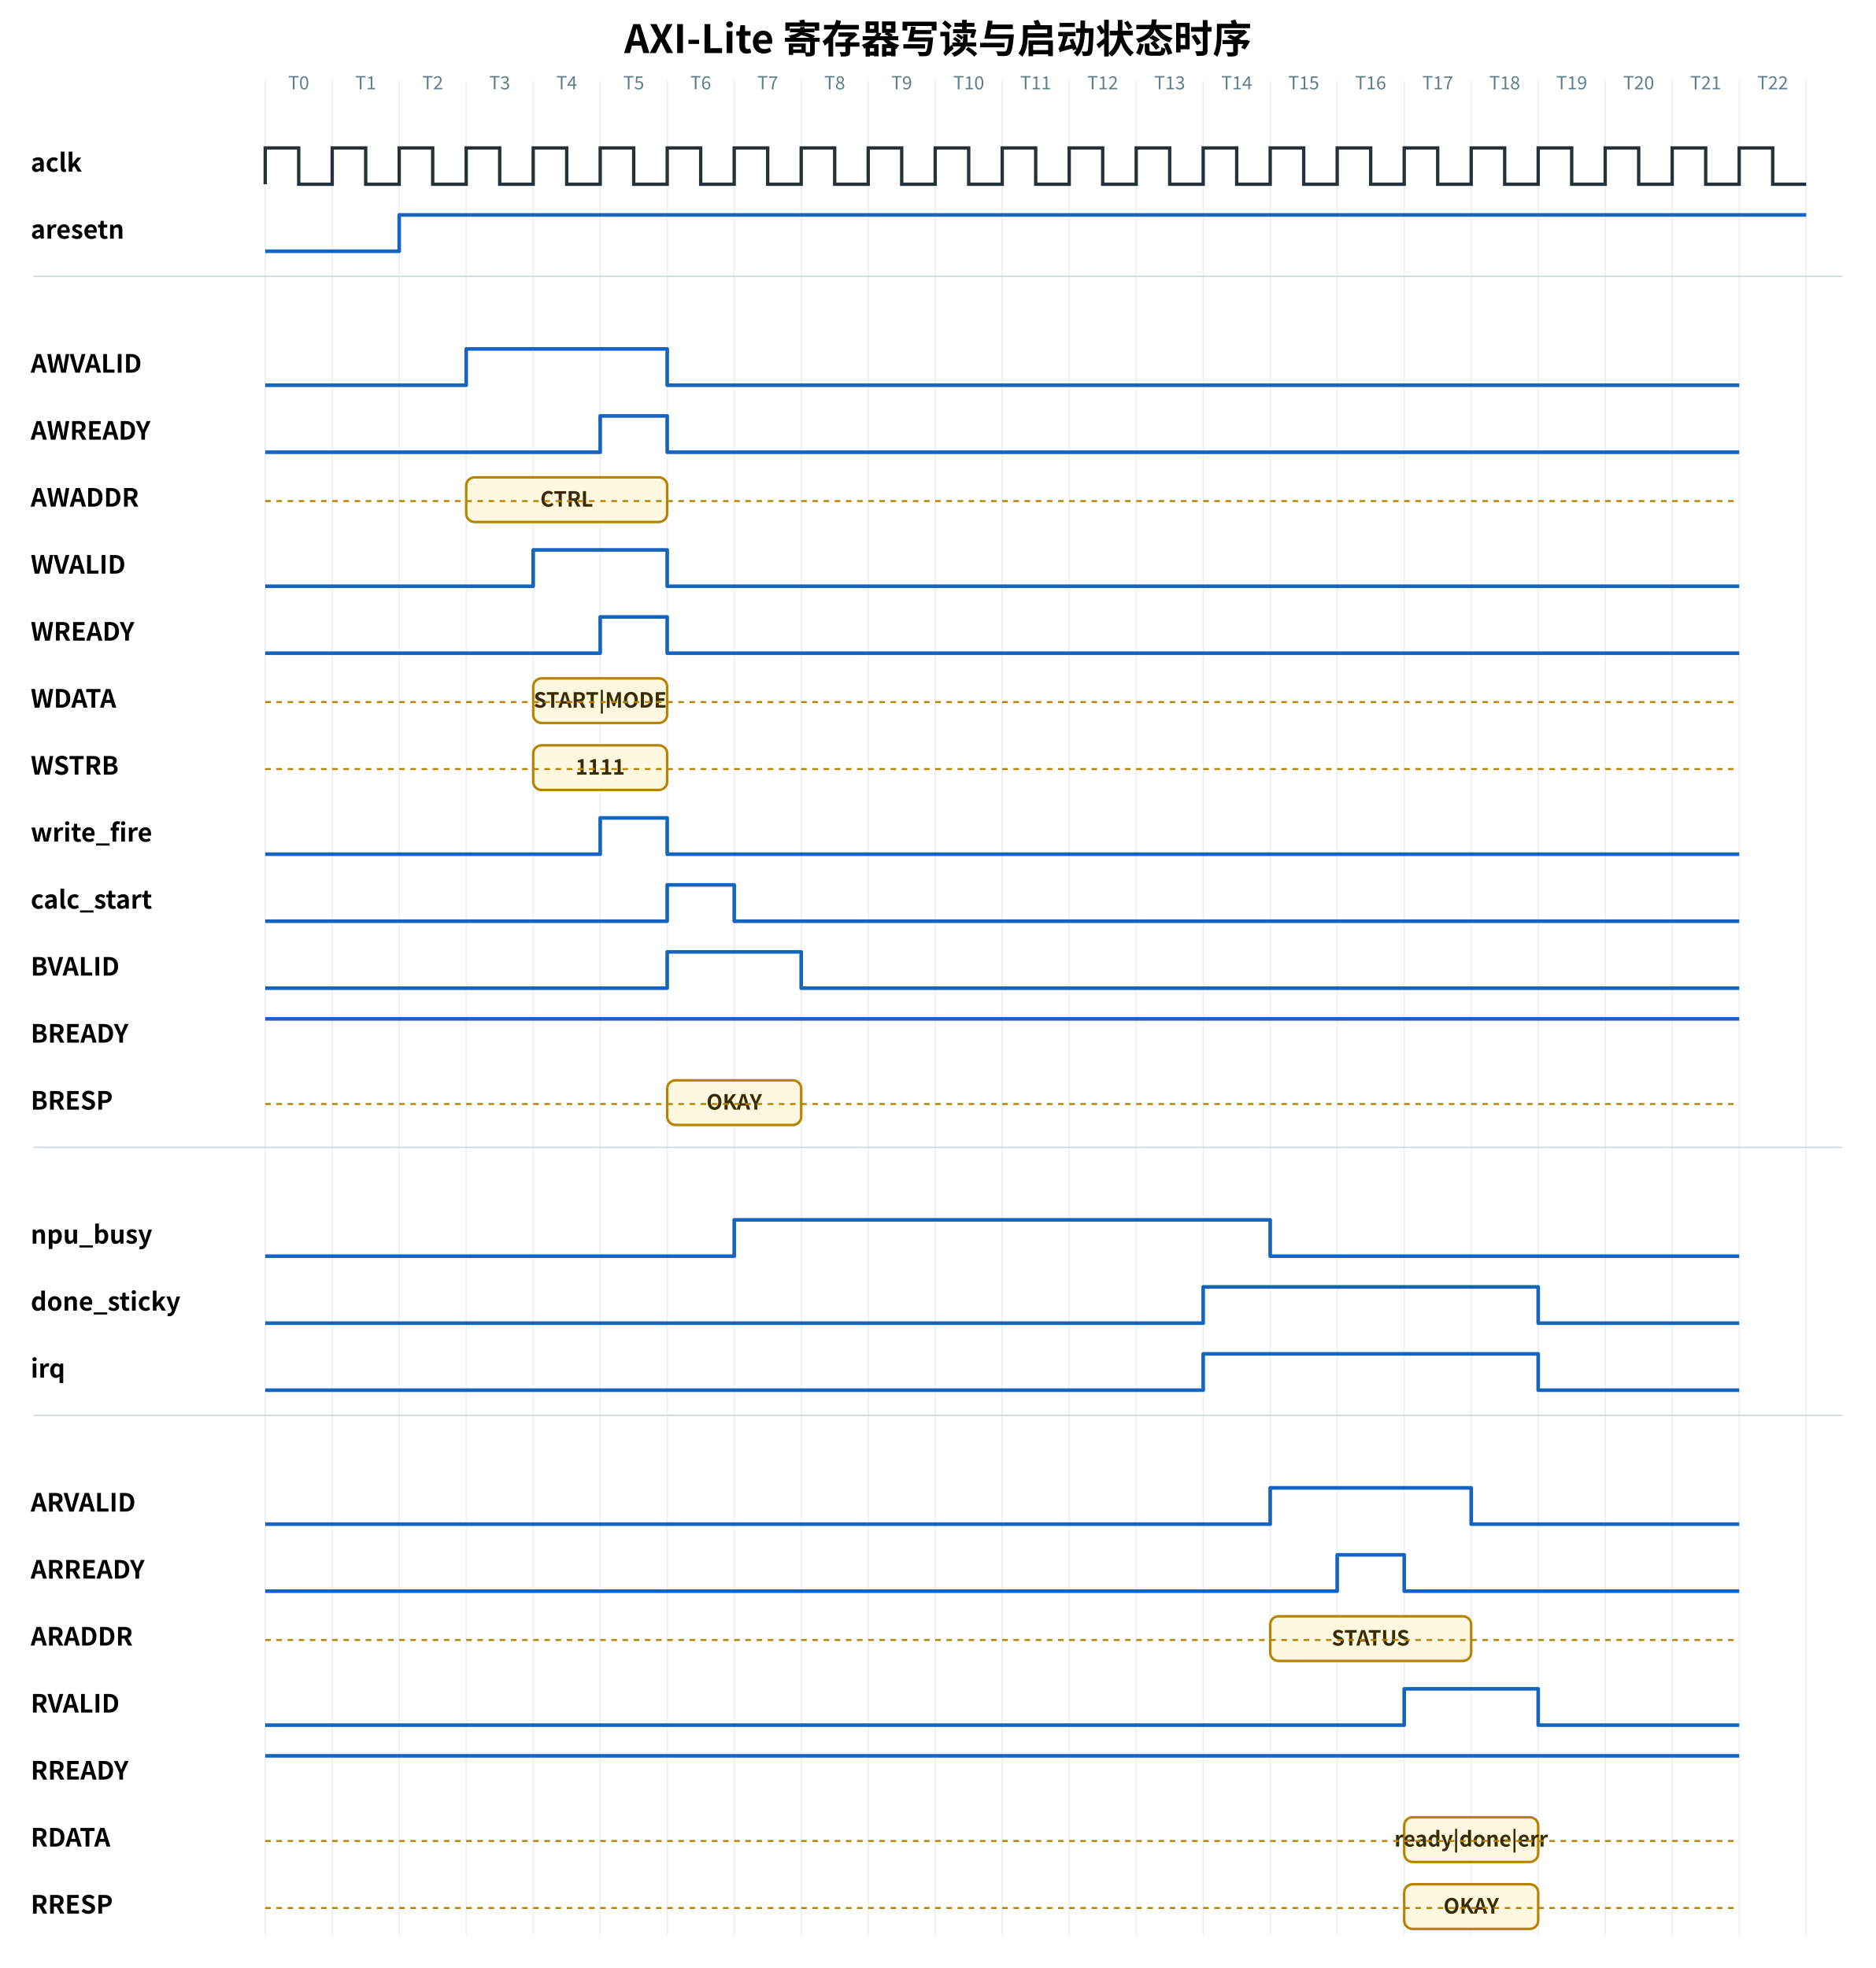
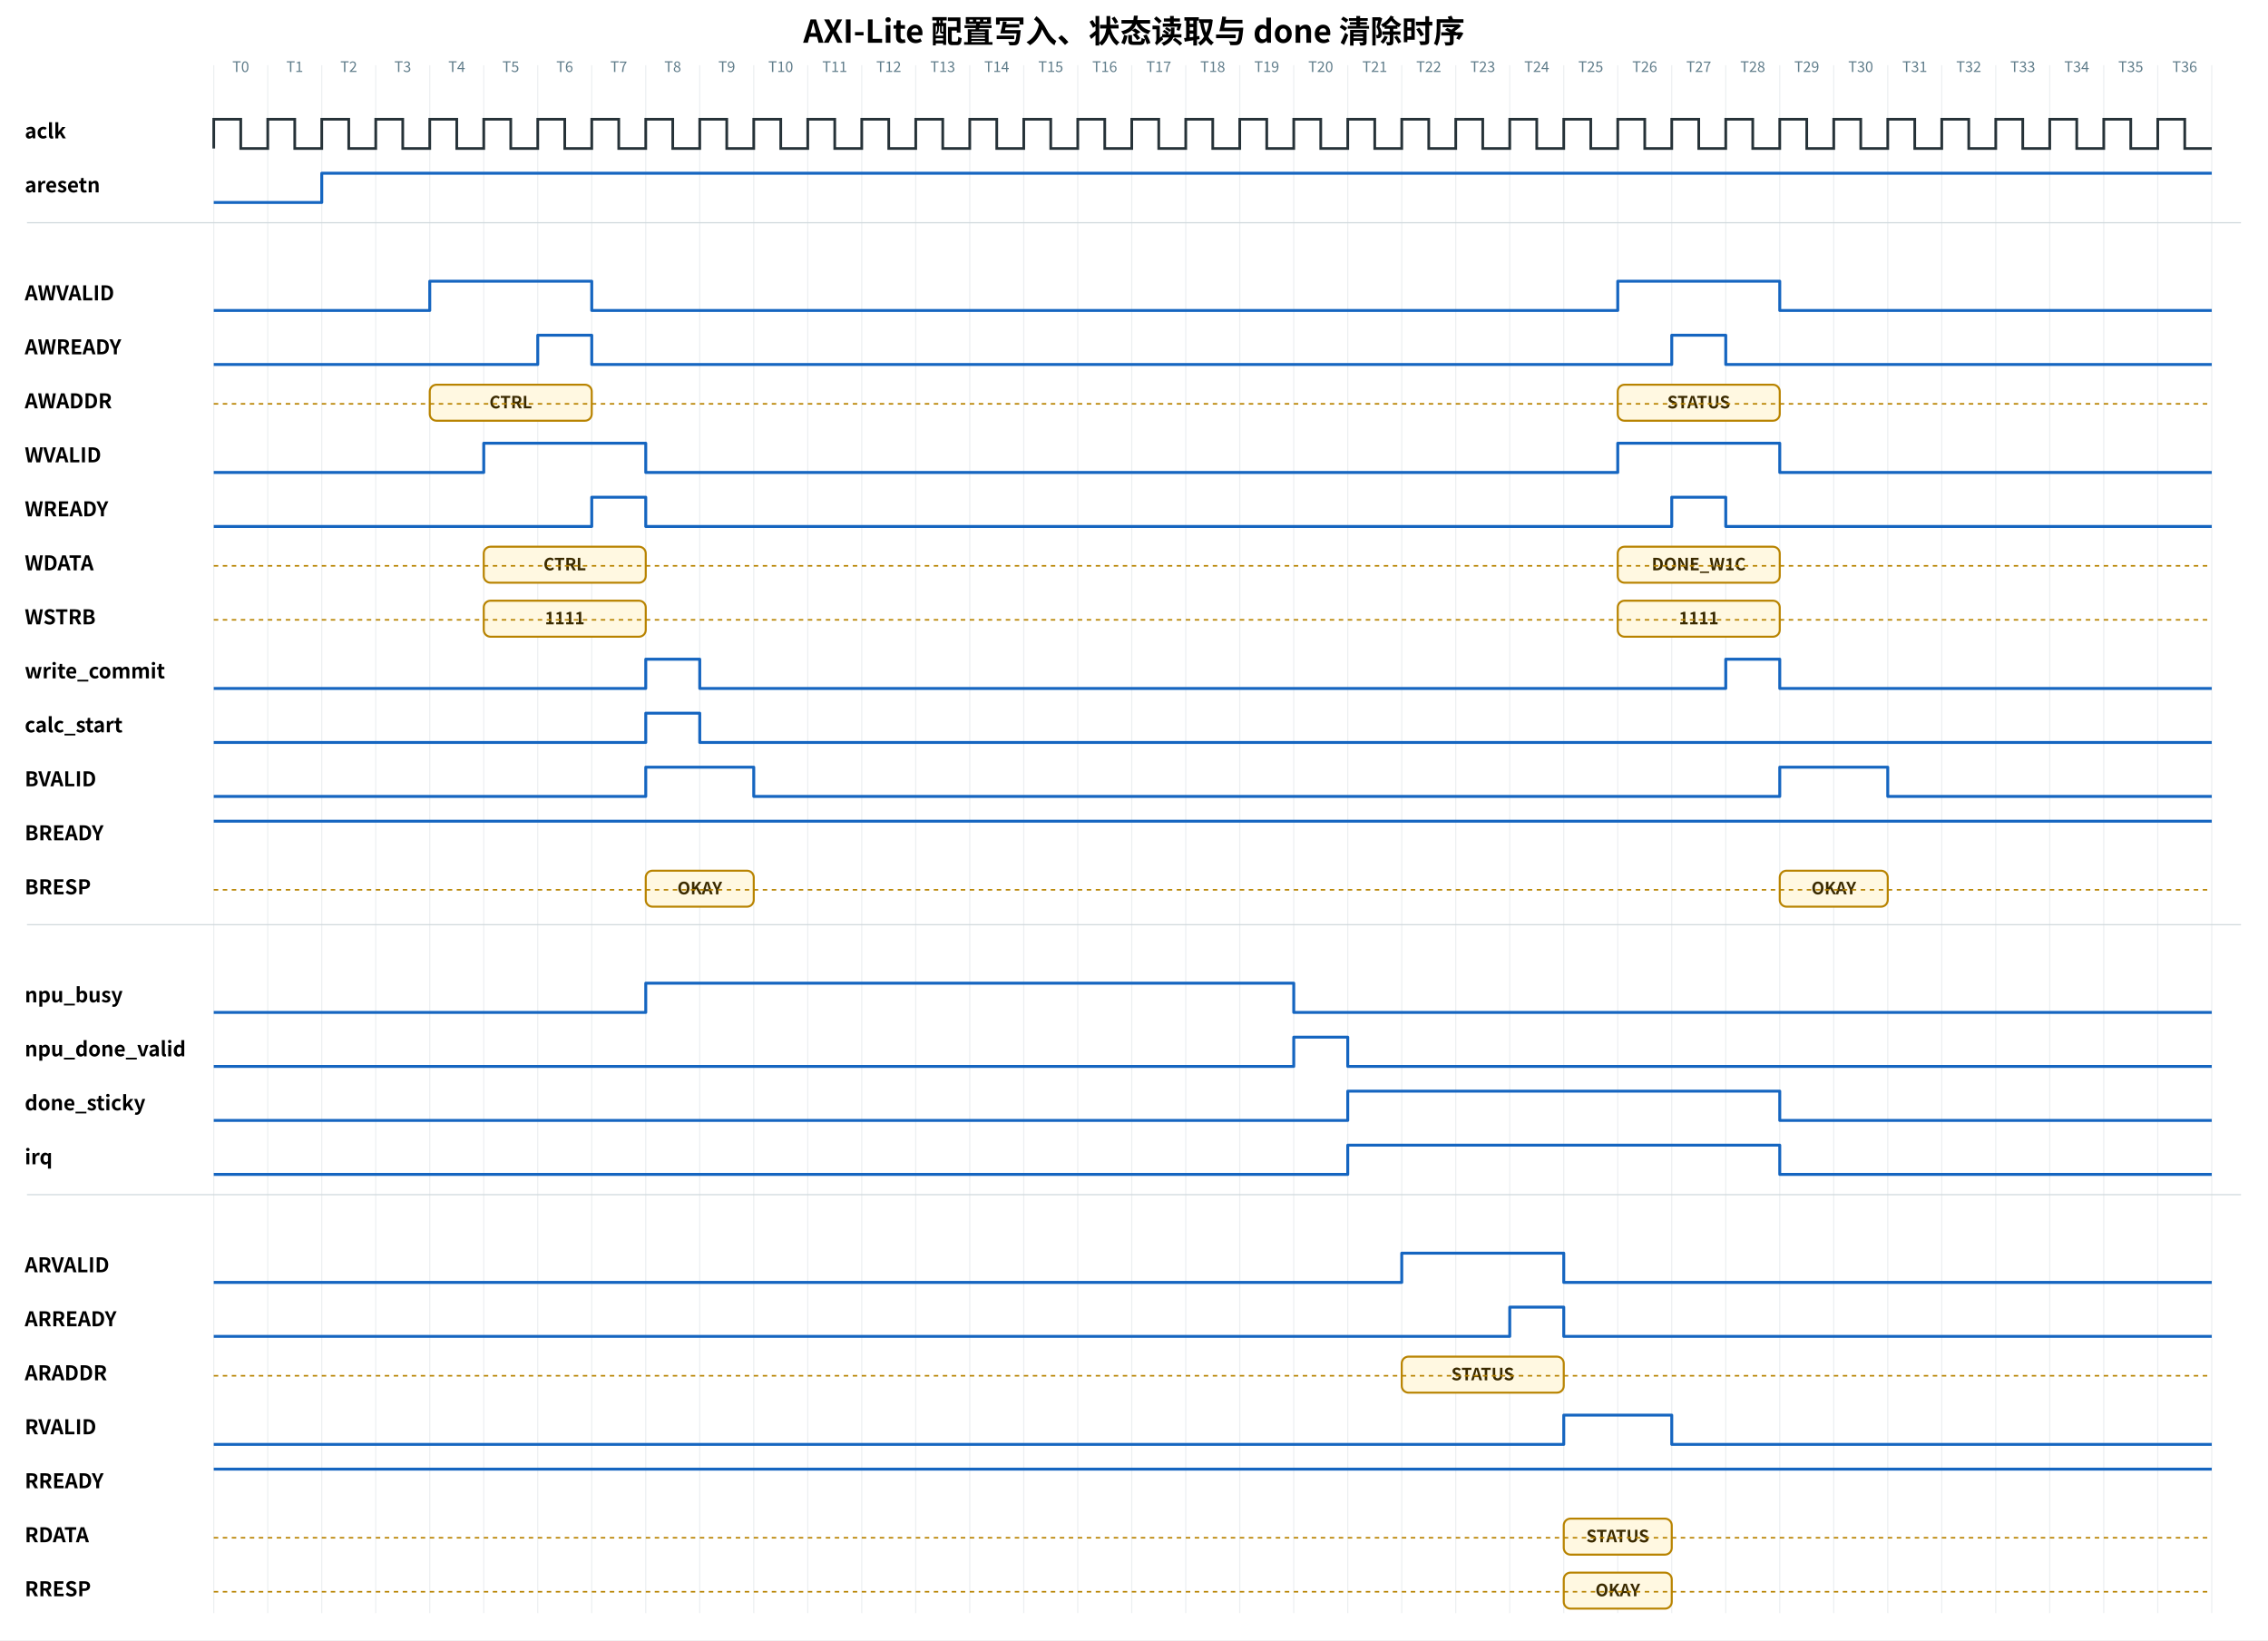
- <svg xmlns="http://www.w3.org/2000/svg" width="1344" height="1410" viewBox="0 0 1344 1410">
+ <svg xmlns="http://www.w3.org/2000/svg" width="2016" height="1458" viewBox="0 0 2016 1458">
  <style>text{font-family:"Noto Sans CJK SC","Microsoft YaHei",Arial,sans-serif}.title{font-size:28px;font-weight:700}.name{font-size:18px;font-weight:600}.tick{font-size:13px;fill:#607D8B}.buslabel{font-size:15px;font-weight:700;fill:#3A2A00}</style>
  <rect width="100%" height="100%" fill="white" />
-   <text x="672.0" y="38" class="title" text-anchor="middle">AXI-Lite 寄存器写读与启动状态时序</text>
-   <line x1="190" y1="58" x2="190" y2="1386" stroke="#ECEFF1" stroke-width="1" />
+   <text x="1008.0" y="38" class="title" text-anchor="middle">AXI-Lite 配置写入、状态读取与 done 清除时序</text>
+   <line x1="190" y1="58" x2="190" y2="1434" stroke="#ECEFF1" stroke-width="1" />
  <text x="214.0" y="64" class="tick" text-anchor="middle">T0</text>
-   <line x1="238" y1="58" x2="238" y2="1386" stroke="#ECEFF1" stroke-width="1" />
+   <line x1="238" y1="58" x2="238" y2="1434" stroke="#ECEFF1" stroke-width="1" />
  <text x="262.0" y="64" class="tick" text-anchor="middle">T1</text>
-   <line x1="286" y1="58" x2="286" y2="1386" stroke="#ECEFF1" stroke-width="1" />
+   <line x1="286" y1="58" x2="286" y2="1434" stroke="#ECEFF1" stroke-width="1" />
  <text x="310.0" y="64" class="tick" text-anchor="middle">T2</text>
-   <line x1="334" y1="58" x2="334" y2="1386" stroke="#ECEFF1" stroke-width="1" />
+   <line x1="334" y1="58" x2="334" y2="1434" stroke="#ECEFF1" stroke-width="1" />
  <text x="358.0" y="64" class="tick" text-anchor="middle">T3</text>
-   <line x1="382" y1="58" x2="382" y2="1386" stroke="#ECEFF1" stroke-width="1" />
+   <line x1="382" y1="58" x2="382" y2="1434" stroke="#ECEFF1" stroke-width="1" />
  <text x="406.0" y="64" class="tick" text-anchor="middle">T4</text>
-   <line x1="430" y1="58" x2="430" y2="1386" stroke="#ECEFF1" stroke-width="1" />
+   <line x1="430" y1="58" x2="430" y2="1434" stroke="#ECEFF1" stroke-width="1" />
  <text x="454.0" y="64" class="tick" text-anchor="middle">T5</text>
-   <line x1="478" y1="58" x2="478" y2="1386" stroke="#ECEFF1" stroke-width="1" />
+   <line x1="478" y1="58" x2="478" y2="1434" stroke="#ECEFF1" stroke-width="1" />
  <text x="502.0" y="64" class="tick" text-anchor="middle">T6</text>
-   <line x1="526" y1="58" x2="526" y2="1386" stroke="#ECEFF1" stroke-width="1" />
+   <line x1="526" y1="58" x2="526" y2="1434" stroke="#ECEFF1" stroke-width="1" />
  <text x="550.0" y="64" class="tick" text-anchor="middle">T7</text>
-   <line x1="574" y1="58" x2="574" y2="1386" stroke="#ECEFF1" stroke-width="1" />
+   <line x1="574" y1="58" x2="574" y2="1434" stroke="#ECEFF1" stroke-width="1" />
  <text x="598.0" y="64" class="tick" text-anchor="middle">T8</text>
-   <line x1="622" y1="58" x2="622" y2="1386" stroke="#ECEFF1" stroke-width="1" />
+   <line x1="622" y1="58" x2="622" y2="1434" stroke="#ECEFF1" stroke-width="1" />
  <text x="646.0" y="64" class="tick" text-anchor="middle">T9</text>
-   <line x1="670" y1="58" x2="670" y2="1386" stroke="#ECEFF1" stroke-width="1" />
+   <line x1="670" y1="58" x2="670" y2="1434" stroke="#ECEFF1" stroke-width="1" />
  <text x="694.0" y="64" class="tick" text-anchor="middle">T10</text>
-   <line x1="718" y1="58" x2="718" y2="1386" stroke="#ECEFF1" stroke-width="1" />
+   <line x1="718" y1="58" x2="718" y2="1434" stroke="#ECEFF1" stroke-width="1" />
  <text x="742.0" y="64" class="tick" text-anchor="middle">T11</text>
-   <line x1="766" y1="58" x2="766" y2="1386" stroke="#ECEFF1" stroke-width="1" />
+   <line x1="766" y1="58" x2="766" y2="1434" stroke="#ECEFF1" stroke-width="1" />
  <text x="790.0" y="64" class="tick" text-anchor="middle">T12</text>
-   <line x1="814" y1="58" x2="814" y2="1386" stroke="#ECEFF1" stroke-width="1" />
+   <line x1="814" y1="58" x2="814" y2="1434" stroke="#ECEFF1" stroke-width="1" />
  <text x="838.0" y="64" class="tick" text-anchor="middle">T13</text>
-   <line x1="862" y1="58" x2="862" y2="1386" stroke="#ECEFF1" stroke-width="1" />
+   <line x1="862" y1="58" x2="862" y2="1434" stroke="#ECEFF1" stroke-width="1" />
  <text x="886.0" y="64" class="tick" text-anchor="middle">T14</text>
-   <line x1="910" y1="58" x2="910" y2="1386" stroke="#ECEFF1" stroke-width="1" />
+   <line x1="910" y1="58" x2="910" y2="1434" stroke="#ECEFF1" stroke-width="1" />
  <text x="934.0" y="64" class="tick" text-anchor="middle">T15</text>
-   <line x1="958" y1="58" x2="958" y2="1386" stroke="#ECEFF1" stroke-width="1" />
+   <line x1="958" y1="58" x2="958" y2="1434" stroke="#ECEFF1" stroke-width="1" />
  <text x="982.0" y="64" class="tick" text-anchor="middle">T16</text>
-   <line x1="1006" y1="58" x2="1006" y2="1386" stroke="#ECEFF1" stroke-width="1" />
+   <line x1="1006" y1="58" x2="1006" y2="1434" stroke="#ECEFF1" stroke-width="1" />
  <text x="1030.0" y="64" class="tick" text-anchor="middle">T17</text>
-   <line x1="1054" y1="58" x2="1054" y2="1386" stroke="#ECEFF1" stroke-width="1" />
+   <line x1="1054" y1="58" x2="1054" y2="1434" stroke="#ECEFF1" stroke-width="1" />
  <text x="1078.0" y="64" class="tick" text-anchor="middle">T18</text>
-   <line x1="1102" y1="58" x2="1102" y2="1386" stroke="#ECEFF1" stroke-width="1" />
+   <line x1="1102" y1="58" x2="1102" y2="1434" stroke="#ECEFF1" stroke-width="1" />
  <text x="1126.0" y="64" class="tick" text-anchor="middle">T19</text>
-   <line x1="1150" y1="58" x2="1150" y2="1386" stroke="#ECEFF1" stroke-width="1" />
+   <line x1="1150" y1="58" x2="1150" y2="1434" stroke="#ECEFF1" stroke-width="1" />
  <text x="1174.0" y="64" class="tick" text-anchor="middle">T20</text>
-   <line x1="1198" y1="58" x2="1198" y2="1386" stroke="#ECEFF1" stroke-width="1" />
+   <line x1="1198" y1="58" x2="1198" y2="1434" stroke="#ECEFF1" stroke-width="1" />
  <text x="1222.0" y="64" class="tick" text-anchor="middle">T21</text>
-   <line x1="1246" y1="58" x2="1246" y2="1386" stroke="#ECEFF1" stroke-width="1" />
+   <line x1="1246" y1="58" x2="1246" y2="1434" stroke="#ECEFF1" stroke-width="1" />
  <text x="1270.0" y="64" class="tick" text-anchor="middle">T22</text>
-   <line x1="1294" y1="58" x2="1294" y2="1386" stroke="#ECEFF1" stroke-width="1" />
+   <line x1="1294" y1="58" x2="1294" y2="1434" stroke="#ECEFF1" stroke-width="1" />
+   <text x="1318.0" y="64" class="tick" text-anchor="middle">T23</text>
+   <line x1="1342" y1="58" x2="1342" y2="1434" stroke="#ECEFF1" stroke-width="1" />
+   <text x="1366.0" y="64" class="tick" text-anchor="middle">T24</text>
+   <line x1="1390" y1="58" x2="1390" y2="1434" stroke="#ECEFF1" stroke-width="1" />
+   <text x="1414.0" y="64" class="tick" text-anchor="middle">T25</text>
+   <line x1="1438" y1="58" x2="1438" y2="1434" stroke="#ECEFF1" stroke-width="1" />
+   <text x="1462.0" y="64" class="tick" text-anchor="middle">T26</text>
+   <line x1="1486" y1="58" x2="1486" y2="1434" stroke="#ECEFF1" stroke-width="1" />
+   <text x="1510.0" y="64" class="tick" text-anchor="middle">T27</text>
+   <line x1="1534" y1="58" x2="1534" y2="1434" stroke="#ECEFF1" stroke-width="1" />
+   <text x="1558.0" y="64" class="tick" text-anchor="middle">T28</text>
+   <line x1="1582" y1="58" x2="1582" y2="1434" stroke="#ECEFF1" stroke-width="1" />
+   <text x="1606.0" y="64" class="tick" text-anchor="middle">T29</text>
+   <line x1="1630" y1="58" x2="1630" y2="1434" stroke="#ECEFF1" stroke-width="1" />
+   <text x="1654.0" y="64" class="tick" text-anchor="middle">T30</text>
+   <line x1="1678" y1="58" x2="1678" y2="1434" stroke="#ECEFF1" stroke-width="1" />
+   <text x="1702.0" y="64" class="tick" text-anchor="middle">T31</text>
+   <line x1="1726" y1="58" x2="1726" y2="1434" stroke="#ECEFF1" stroke-width="1" />
+   <text x="1750.0" y="64" class="tick" text-anchor="middle">T32</text>
+   <line x1="1774" y1="58" x2="1774" y2="1434" stroke="#ECEFF1" stroke-width="1" />
+   <text x="1798.0" y="64" class="tick" text-anchor="middle">T33</text>
+   <line x1="1822" y1="58" x2="1822" y2="1434" stroke="#ECEFF1" stroke-width="1" />
+   <text x="1846.0" y="64" class="tick" text-anchor="middle">T34</text>
+   <line x1="1870" y1="58" x2="1870" y2="1434" stroke="#ECEFF1" stroke-width="1" />
+   <text x="1894.0" y="64" class="tick" text-anchor="middle">T35</text>
+   <line x1="1918" y1="58" x2="1918" y2="1434" stroke="#ECEFF1" stroke-width="1" />
+   <text x="1942.0" y="64" class="tick" text-anchor="middle">T36</text>
+   <line x1="1966" y1="58" x2="1966" y2="1434" stroke="#ECEFF1" stroke-width="1" />
  <text x="22" y="123" class="name">aclk</text>
-   <path d="M190,132 L190,132 L190,106 L214.0,106 L214.0,132 L238,132 L238,132 L238,106 L262.0,106 L262.0,132 L286,132 L286,132 L286,106 L310.0,106 L310.0,132 L334,132 L334,132 L334,106 L358.0,106 L358.0,132 L382,132 L382,132 L382,106 L406.0,106 L406.0,132 L430,132 L430,132 L430,106 L454.0,106 L454.0,132 L478,132 L478,132 L478,106 L502.0,106 L502.0,132 L526,132 L526,132 L526,106 L550.0,106 L550.0,132 L574,132 L574,132 L574,106 L598.0,106 L598.0,132 L622,132 L622,132 L622,106 L646.0,106 L646.0,132 L670,132 L670,132 L670,106 L694.0,106 L694.0,132 L718,132 L718,132 L718,106 L742.0,106 L742.0,132 L766,132 L766,132 L766,106 L790.0,106 L790.0,132 L814,132 L814,132 L814,106 L838.0,106 L838.0,132 L862,132 L862,132 L862,106 L886.0,106 L886.0,132 L910,132 L910,132 L910,106 L934.0,106 L934.0,132 L958,132 L958,132 L958,106 L982.0,106 L982.0,132 L1006,132 L1006,132 L1006,106 L1030.0,106 L1030.0,132 L1054,132 L1054,132 L1054,106 L1078.0,106 L1078.0,132 L1102,132 L1102,132 L1102,106 L1126.0,106 L1126.0,132 L1150,132 L1150,132 L1150,106 L1174.0,106 L1174.0,132 L1198,132 L1198,132 L1198,106 L1222.0,106 L1222.0,132 L1246,132 L1246,132 L1246,106 L1270.0,106 L1270.0,132 L1294,132" fill="none" stroke="#263238" stroke-width="2.4" />
+   <path d="M190,132 L190,132 L190,106 L214.0,106 L214.0,132 L238,132 L238,132 L238,106 L262.0,106 L262.0,132 L286,132 L286,132 L286,106 L310.0,106 L310.0,132 L334,132 L334,132 L334,106 L358.0,106 L358.0,132 L382,132 L382,132 L382,106 L406.0,106 L406.0,132 L430,132 L430,132 L430,106 L454.0,106 L454.0,132 L478,132 L478,132 L478,106 L502.0,106 L502.0,132 L526,132 L526,132 L526,106 L550.0,106 L550.0,132 L574,132 L574,132 L574,106 L598.0,106 L598.0,132 L622,132 L622,132 L622,106 L646.0,106 L646.0,132 L670,132 L670,132 L670,106 L694.0,106 L694.0,132 L718,132 L718,132 L718,106 L742.0,106 L742.0,132 L766,132 L766,132 L766,106 L790.0,106 L790.0,132 L814,132 L814,132 L814,106 L838.0,106 L838.0,132 L862,132 L862,132 L862,106 L886.0,106 L886.0,132 L910,132 L910,132 L910,106 L934.0,106 L934.0,132 L958,132 L958,132 L958,106 L982.0,106 L982.0,132 L1006,132 L1006,132 L1006,106 L1030.0,106 L1030.0,132 L1054,132 L1054,132 L1054,106 L1078.0,106 L1078.0,132 L1102,132 L1102,132 L1102,106 L1126.0,106 L1126.0,132 L1150,132 L1150,132 L1150,106 L1174.0,106 L1174.0,132 L1198,132 L1198,132 L1198,106 L1222.0,106 L1222.0,132 L1246,132 L1246,132 L1246,106 L1270.0,106 L1270.0,132 L1294,132 L1294,132 L1294,106 L1318.0,106 L1318.0,132 L1342,132 L1342,132 L1342,106 L1366.0,106 L1366.0,132 L1390,132 L1390,132 L1390,106 L1414.0,106 L1414.0,132 L1438,132 L1438,132 L1438,106 L1462.0,106 L1462.0,132 L1486,132 L1486,132 L1486,106 L1510.0,106 L1510.0,132 L1534,132 L1534,132 L1534,106 L1558.0,106 L1558.0,132 L1582,132 L1582,132 L1582,106 L1606.0,106 L1606.0,132 L1630,132 L1630,132 L1630,106 L1654.0,106 L1654.0,132 L1678,132 L1678,132 L1678,106 L1702.0,106 L1702.0,132 L1726,132 L1726,132 L1726,106 L1750.0,106 L1750.0,132 L1774,132 L1774,132 L1774,106 L1798.0,106 L1798.0,132 L1822,132 L1822,132 L1822,106 L1846.0,106 L1846.0,132 L1870,132 L1870,132 L1870,106 L1894.0,106 L1894.0,132 L1918,132 L1918,132 L1918,106 L1942.0,106 L1942.0,132 L1966,132" fill="none" stroke="#263238" stroke-width="2.4" />
  <text x="22" y="171" class="name">aresetn</text>
-   <path d="M190,180 L238,180 L286,180 L286,154 L334,154 L382,154 L430,154 L478,154 L526,154 L574,154 L622,154 L670,154 L718,154 L766,154 L814,154 L862,154 L910,154 L958,154 L1006,154 L1054,154 L1102,154 L1150,154 L1198,154 L1246,154 L1294,154" fill="none" stroke="#1565C0" stroke-width="2.6" stroke-linejoin="round" />
-   <line x1="24" y1="198.0" x2="1320" y2="198.0" stroke="#CFD8DC" stroke-width="1" />
+   <path d="M190,180 L238,180 L286,180 L286,154 L334,154 L382,154 L430,154 L478,154 L526,154 L574,154 L622,154 L670,154 L718,154 L766,154 L814,154 L862,154 L910,154 L958,154 L1006,154 L1054,154 L1102,154 L1150,154 L1198,154 L1246,154 L1294,154 L1342,154 L1390,154 L1438,154 L1486,154 L1534,154 L1582,154 L1630,154 L1678,154 L1726,154 L1774,154 L1822,154 L1870,154 L1918,154 L1966,154" fill="none" stroke="#1565C0" stroke-width="2.6" stroke-linejoin="round" />
+   <line x1="24" y1="198.0" x2="1992" y2="198.0" stroke="#CFD8DC" stroke-width="1" />
  <text x="22" y="267" class="name">AWVALID</text>
-   <path d="M190,276 L238,276 L286,276 L334,276 L334,250 L382,250 L430,250 L478,250 L478,276 L526,276 L574,276 L622,276 L670,276 L718,276 L766,276 L814,276 L862,276 L910,276 L958,276 L1006,276 L1054,276 L1102,276 L1150,276 L1198,276 L1246,276" fill="none" stroke="#1565C0" stroke-width="2.6" stroke-linejoin="round" />
+   <path d="M190,276 L238,276 L286,276 L334,276 L382,276 L382,250 L430,250 L478,250 L526,250 L526,276 L574,276 L622,276 L670,276 L718,276 L766,276 L814,276 L862,276 L910,276 L958,276 L1006,276 L1054,276 L1102,276 L1150,276 L1198,276 L1246,276 L1294,276 L1342,276 L1390,276 L1438,276 L1438,250 L1486,250 L1534,250 L1582,250 L1582,276 L1630,276 L1678,276 L1726,276 L1774,276 L1822,276 L1870,276 L1918,276 L1966,276" fill="none" stroke="#1565C0" stroke-width="2.6" stroke-linejoin="round" />
  <text x="22" y="315" class="name">AWREADY</text>
-   <path d="M190,324 L238,324 L286,324 L334,324 L382,324 L430,324 L430,298 L478,298 L478,324 L526,324 L574,324 L622,324 L670,324 L718,324 L766,324 L814,324 L862,324 L910,324 L958,324 L1006,324 L1054,324 L1102,324 L1150,324 L1198,324 L1246,324" fill="none" stroke="#1565C0" stroke-width="2.6" stroke-linejoin="round" />
+   <path d="M190,324 L238,324 L286,324 L334,324 L382,324 L430,324 L478,324 L478,298 L526,298 L526,324 L574,324 L622,324 L670,324 L718,324 L766,324 L814,324 L862,324 L910,324 L958,324 L1006,324 L1054,324 L1102,324 L1150,324 L1198,324 L1246,324 L1294,324 L1342,324 L1390,324 L1438,324 L1486,324 L1486,298 L1534,298 L1534,324 L1582,324 L1630,324 L1678,324 L1726,324 L1774,324 L1822,324 L1870,324 L1918,324 L1966,324" fill="none" stroke="#1565C0" stroke-width="2.6" stroke-linejoin="round" />
  <text x="22" y="363" class="name">AWADDR</text>
-   <rect x="334" y="342" width="144" height="32" rx="6" fill="#FFF8E1" stroke="#B88300" stroke-width="1.8" />
-   <text x="406.0" y="363" class="buslabel" text-anchor="middle">CTRL</text>
-   <line x1="190" y1="359" x2="1246" y2="359" stroke="#B88300" stroke-width="1.4" stroke-dasharray="4 4" />
+   <rect x="382" y="342" width="144" height="32" rx="6" fill="#FFF8E1" stroke="#B88300" stroke-width="1.8" />
+   <text x="454.0" y="363" class="buslabel" text-anchor="middle">CTRL</text>
+   <rect x="1438" y="342" width="144" height="32" rx="6" fill="#FFF8E1" stroke="#B88300" stroke-width="1.8" />
+   <text x="1510.0" y="363" class="buslabel" text-anchor="middle">STATUS</text>
+   <line x1="190" y1="359" x2="1966" y2="359" stroke="#B88300" stroke-width="1.4" stroke-dasharray="4 4" />
  <text x="22" y="411" class="name">WVALID</text>
-   <path d="M190,420 L238,420 L286,420 L334,420 L382,420 L382,394 L430,394 L478,394 L478,420 L526,420 L574,420 L622,420 L670,420 L718,420 L766,420 L814,420 L862,420 L910,420 L958,420 L1006,420 L1054,420 L1102,420 L1150,420 L1198,420 L1246,420" fill="none" stroke="#1565C0" stroke-width="2.6" stroke-linejoin="round" />
+   <path d="M190,420 L238,420 L286,420 L334,420 L382,420 L430,420 L430,394 L478,394 L526,394 L574,394 L574,420 L622,420 L670,420 L718,420 L766,420 L814,420 L862,420 L910,420 L958,420 L1006,420 L1054,420 L1102,420 L1150,420 L1198,420 L1246,420 L1294,420 L1342,420 L1390,420 L1438,420 L1438,394 L1486,394 L1534,394 L1582,394 L1582,420 L1630,420 L1678,420 L1726,420 L1774,420 L1822,420 L1870,420 L1918,420 L1966,420" fill="none" stroke="#1565C0" stroke-width="2.6" stroke-linejoin="round" />
  <text x="22" y="459" class="name">WREADY</text>
-   <path d="M190,468 L238,468 L286,468 L334,468 L382,468 L430,468 L430,442 L478,442 L478,468 L526,468 L574,468 L622,468 L670,468 L718,468 L766,468 L814,468 L862,468 L910,468 L958,468 L1006,468 L1054,468 L1102,468 L1150,468 L1198,468 L1246,468" fill="none" stroke="#1565C0" stroke-width="2.6" stroke-linejoin="round" />
+   <path d="M190,468 L238,468 L286,468 L334,468 L382,468 L430,468 L478,468 L526,468 L526,442 L574,442 L574,468 L622,468 L670,468 L718,468 L766,468 L814,468 L862,468 L910,468 L958,468 L1006,468 L1054,468 L1102,468 L1150,468 L1198,468 L1246,468 L1294,468 L1342,468 L1390,468 L1438,468 L1486,468 L1486,442 L1534,442 L1534,468 L1582,468 L1630,468 L1678,468 L1726,468 L1774,468 L1822,468 L1870,468 L1918,468 L1966,468" fill="none" stroke="#1565C0" stroke-width="2.6" stroke-linejoin="round" />
  <text x="22" y="507" class="name">WDATA</text>
-   <rect x="382" y="486" width="96" height="32" rx="6" fill="#FFF8E1" stroke="#B88300" stroke-width="1.8" />
-   <text x="430.0" y="507" class="buslabel" text-anchor="middle">START|MODE</text>
-   <line x1="190" y1="503" x2="1246" y2="503" stroke="#B88300" stroke-width="1.4" stroke-dasharray="4 4" />
+   <rect x="430" y="486" width="144" height="32" rx="6" fill="#FFF8E1" stroke="#B88300" stroke-width="1.8" />
+   <text x="502.0" y="507" class="buslabel" text-anchor="middle">CTRL</text>
+   <rect x="1438" y="486" width="144" height="32" rx="6" fill="#FFF8E1" stroke="#B88300" stroke-width="1.8" />
+   <text x="1510.0" y="507" class="buslabel" text-anchor="middle">DONE_W1C</text>
+   <line x1="190" y1="503" x2="1966" y2="503" stroke="#B88300" stroke-width="1.4" stroke-dasharray="4 4" />
  <text x="22" y="555" class="name">WSTRB</text>
-   <rect x="382" y="534" width="96" height="32" rx="6" fill="#FFF8E1" stroke="#B88300" stroke-width="1.8" />
-   <text x="430.0" y="555" class="buslabel" text-anchor="middle">1111</text>
-   <line x1="190" y1="551" x2="1246" y2="551" stroke="#B88300" stroke-width="1.4" stroke-dasharray="4 4" />
-   <text x="22" y="603" class="name">write_fire</text>
-   <path d="M190,612 L238,612 L286,612 L334,612 L382,612 L430,612 L430,586 L478,586 L478,612 L526,612 L574,612 L622,612 L670,612 L718,612 L766,612 L814,612 L862,612 L910,612 L958,612 L1006,612 L1054,612 L1102,612 L1150,612 L1198,612 L1246,612" fill="none" stroke="#1565C0" stroke-width="2.6" stroke-linejoin="round" />
+   <rect x="430" y="534" width="144" height="32" rx="6" fill="#FFF8E1" stroke="#B88300" stroke-width="1.8" />
+   <text x="502.0" y="555" class="buslabel" text-anchor="middle">1111</text>
+   <rect x="1438" y="534" width="144" height="32" rx="6" fill="#FFF8E1" stroke="#B88300" stroke-width="1.8" />
+   <text x="1510.0" y="555" class="buslabel" text-anchor="middle">1111</text>
+   <line x1="190" y1="551" x2="1966" y2="551" stroke="#B88300" stroke-width="1.4" stroke-dasharray="4 4" />
+   <text x="22" y="603" class="name">write_commit</text>
+   <path d="M190,612 L238,612 L286,612 L334,612 L382,612 L430,612 L478,612 L526,612 L574,612 L574,586 L622,586 L622,612 L670,612 L718,612 L766,612 L814,612 L862,612 L910,612 L958,612 L1006,612 L1054,612 L1102,612 L1150,612 L1198,612 L1246,612 L1294,612 L1342,612 L1390,612 L1438,612 L1486,612 L1534,612 L1534,586 L1582,586 L1582,612 L1630,612 L1678,612 L1726,612 L1774,612 L1822,612 L1870,612 L1918,612 L1966,612" fill="none" stroke="#1565C0" stroke-width="2.6" stroke-linejoin="round" />
  <text x="22" y="651" class="name">calc_start</text>
-   <path d="M190,660 L238,660 L286,660 L334,660 L382,660 L430,660 L478,660 L478,634 L526,634 L526,660 L574,660 L622,660 L670,660 L718,660 L766,660 L814,660 L862,660 L910,660 L958,660 L1006,660 L1054,660 L1102,660 L1150,660 L1198,660 L1246,660" fill="none" stroke="#1565C0" stroke-width="2.6" stroke-linejoin="round" />
+   <path d="M190,660 L238,660 L286,660 L334,660 L382,660 L430,660 L478,660 L526,660 L574,660 L574,634 L622,634 L622,660 L670,660 L718,660 L766,660 L814,660 L862,660 L910,660 L958,660 L1006,660 L1054,660 L1102,660 L1150,660 L1198,660 L1246,660 L1294,660 L1342,660 L1390,660 L1438,660 L1486,660 L1534,660 L1582,660 L1630,660 L1678,660 L1726,660 L1774,660 L1822,660 L1870,660 L1918,660 L1966,660" fill="none" stroke="#1565C0" stroke-width="2.6" stroke-linejoin="round" />
  <text x="22" y="699" class="name">BVALID</text>
-   <path d="M190,708 L238,708 L286,708 L334,708 L382,708 L430,708 L478,708 L478,682 L526,682 L574,682 L574,708 L622,708 L670,708 L718,708 L766,708 L814,708 L862,708 L910,708 L958,708 L1006,708 L1054,708 L1102,708 L1150,708 L1198,708 L1246,708" fill="none" stroke="#1565C0" stroke-width="2.6" stroke-linejoin="round" />
+   <path d="M190,708 L238,708 L286,708 L334,708 L382,708 L430,708 L478,708 L526,708 L574,708 L574,682 L622,682 L670,682 L670,708 L718,708 L766,708 L814,708 L862,708 L910,708 L958,708 L1006,708 L1054,708 L1102,708 L1150,708 L1198,708 L1246,708 L1294,708 L1342,708 L1390,708 L1438,708 L1486,708 L1534,708 L1582,708 L1582,682 L1630,682 L1678,682 L1678,708 L1726,708 L1774,708 L1822,708 L1870,708 L1918,708 L1966,708" fill="none" stroke="#1565C0" stroke-width="2.6" stroke-linejoin="round" />
  <text x="22" y="747" class="name">BREADY</text>
-   <path d="M190,730 L238,730 L286,730 L334,730 L382,730 L430,730 L478,730 L526,730 L574,730 L622,730 L670,730 L718,730 L766,730 L814,730 L862,730 L910,730 L958,730 L1006,730 L1054,730 L1102,730 L1150,730 L1198,730 L1246,730" fill="none" stroke="#1565C0" stroke-width="2.6" stroke-linejoin="round" />
+   <path d="M190,730 L238,730 L286,730 L334,730 L382,730 L430,730 L478,730 L526,730 L574,730 L622,730 L670,730 L718,730 L766,730 L814,730 L862,730 L910,730 L958,730 L1006,730 L1054,730 L1102,730 L1150,730 L1198,730 L1246,730 L1294,730 L1342,730 L1390,730 L1438,730 L1486,730 L1534,730 L1582,730 L1630,730 L1678,730 L1726,730 L1774,730 L1822,730 L1870,730 L1918,730 L1966,730" fill="none" stroke="#1565C0" stroke-width="2.6" stroke-linejoin="round" />
  <text x="22" y="795" class="name">BRESP</text>
-   <rect x="478" y="774" width="96" height="32" rx="6" fill="#FFF8E1" stroke="#B88300" stroke-width="1.8" />
-   <text x="526.0" y="795" class="buslabel" text-anchor="middle">OKAY</text>
-   <line x1="190" y1="791" x2="1246" y2="791" stroke="#B88300" stroke-width="1.4" stroke-dasharray="4 4" />
-   <line x1="24" y1="822.0" x2="1320" y2="822.0" stroke="#CFD8DC" stroke-width="1" />
+   <rect x="574" y="774" width="96" height="32" rx="6" fill="#FFF8E1" stroke="#B88300" stroke-width="1.8" />
+   <text x="622.0" y="795" class="buslabel" text-anchor="middle">OKAY</text>
+   <rect x="1582" y="774" width="96" height="32" rx="6" fill="#FFF8E1" stroke="#B88300" stroke-width="1.8" />
+   <text x="1630.0" y="795" class="buslabel" text-anchor="middle">OKAY</text>
+   <line x1="190" y1="791" x2="1966" y2="791" stroke="#B88300" stroke-width="1.4" stroke-dasharray="4 4" />
+   <line x1="24" y1="822.0" x2="1992" y2="822.0" stroke="#CFD8DC" stroke-width="1" />
  <text x="22" y="891" class="name">npu_busy</text>
-   <path d="M190,900 L238,900 L286,900 L334,900 L382,900 L430,900 L478,900 L526,900 L526,874 L574,874 L622,874 L670,874 L718,874 L766,874 L814,874 L862,874 L910,874 L910,900 L958,900 L1006,900 L1054,900 L1102,900 L1150,900 L1198,900 L1246,900" fill="none" stroke="#1565C0" stroke-width="2.6" stroke-linejoin="round" />
-   <text x="22" y="939" class="name">done_sticky</text>
-   <path d="M190,948 L238,948 L286,948 L334,948 L382,948 L430,948 L478,948 L526,948 L574,948 L622,948 L670,948 L718,948 L766,948 L814,948 L862,948 L862,922 L910,922 L958,922 L1006,922 L1054,922 L1102,922 L1102,948 L1150,948 L1198,948 L1246,948" fill="none" stroke="#1565C0" stroke-width="2.6" stroke-linejoin="round" />
-   <text x="22" y="987" class="name">irq</text>
-   <path d="M190,996 L238,996 L286,996 L334,996 L382,996 L430,996 L478,996 L526,996 L574,996 L622,996 L670,996 L718,996 L766,996 L814,996 L862,996 L862,970 L910,970 L958,970 L1006,970 L1054,970 L1102,970 L1102,996 L1150,996 L1198,996 L1246,996" fill="none" stroke="#1565C0" stroke-width="2.6" stroke-linejoin="round" />
-   <line x1="24" y1="1014.0" x2="1320" y2="1014.0" stroke="#CFD8DC" stroke-width="1" />
-   <text x="22" y="1083" class="name">ARVALID</text>
-   <path d="M190,1092 L238,1092 L286,1092 L334,1092 L382,1092 L430,1092 L478,1092 L526,1092 L574,1092 L622,1092 L670,1092 L718,1092 L766,1092 L814,1092 L862,1092 L910,1092 L910,1066 L958,1066 L1006,1066 L1054,1066 L1054,1092 L1102,1092 L1150,1092 L1198,1092 L1246,1092" fill="none" stroke="#1565C0" stroke-width="2.6" stroke-linejoin="round" />
-   <text x="22" y="1131" class="name">ARREADY</text>
-   <path d="M190,1140 L238,1140 L286,1140 L334,1140 L382,1140 L430,1140 L478,1140 L526,1140 L574,1140 L622,1140 L670,1140 L718,1140 L766,1140 L814,1140 L862,1140 L910,1140 L958,1140 L958,1114 L1006,1114 L1006,1140 L1054,1140 L1102,1140 L1150,1140 L1198,1140 L1246,1140" fill="none" stroke="#1565C0" stroke-width="2.6" stroke-linejoin="round" />
-   <text x="22" y="1179" class="name">ARADDR</text>
-   <rect x="910" y="1158" width="144" height="32" rx="6" fill="#FFF8E1" stroke="#B88300" stroke-width="1.8" />
-   <text x="982.0" y="1179" class="buslabel" text-anchor="middle">STATUS</text>
-   <line x1="190" y1="1175" x2="1246" y2="1175" stroke="#B88300" stroke-width="1.4" stroke-dasharray="4 4" />
-   <text x="22" y="1227" class="name">RVALID</text>
-   <path d="M190,1236 L238,1236 L286,1236 L334,1236 L382,1236 L430,1236 L478,1236 L526,1236 L574,1236 L622,1236 L670,1236 L718,1236 L766,1236 L814,1236 L862,1236 L910,1236 L958,1236 L1006,1236 L1006,1210 L1054,1210 L1102,1210 L1102,1236 L1150,1236 L1198,1236 L1246,1236" fill="none" stroke="#1565C0" stroke-width="2.6" stroke-linejoin="round" />
-   <text x="22" y="1275" class="name">RREADY</text>
-   <path d="M190,1258 L238,1258 L286,1258 L334,1258 L382,1258 L430,1258 L478,1258 L526,1258 L574,1258 L622,1258 L670,1258 L718,1258 L766,1258 L814,1258 L862,1258 L910,1258 L958,1258 L1006,1258 L1054,1258 L1102,1258 L1150,1258 L1198,1258 L1246,1258" fill="none" stroke="#1565C0" stroke-width="2.6" stroke-linejoin="round" />
-   <text x="22" y="1323" class="name">RDATA</text>
-   <rect x="1006" y="1302" width="96" height="32" rx="6" fill="#FFF8E1" stroke="#B88300" stroke-width="1.8" />
-   <text x="1054.0" y="1323" class="buslabel" text-anchor="middle">ready|done|err</text>
-   <line x1="190" y1="1319" x2="1246" y2="1319" stroke="#B88300" stroke-width="1.4" stroke-dasharray="4 4" />
-   <text x="22" y="1371" class="name">RRESP</text>
-   <rect x="1006" y="1350" width="96" height="32" rx="6" fill="#FFF8E1" stroke="#B88300" stroke-width="1.8" />
-   <text x="1054.0" y="1371" class="buslabel" text-anchor="middle">OKAY</text>
-   <line x1="190" y1="1367" x2="1246" y2="1367" stroke="#B88300" stroke-width="1.4" stroke-dasharray="4 4" />
+   <path d="M190,900 L238,900 L286,900 L334,900 L382,900 L430,900 L478,900 L526,900 L574,900 L574,874 L622,874 L670,874 L718,874 L766,874 L814,874 L862,874 L910,874 L958,874 L1006,874 L1054,874 L1102,874 L1150,874 L1150,900 L1198,900 L1246,900 L1294,900 L1342,900 L1390,900 L1438,900 L1486,900 L1534,900 L1582,900 L1630,900 L1678,900 L1726,900 L1774,900 L1822,900 L1870,900 L1918,900 L1966,900" fill="none" stroke="#1565C0" stroke-width="2.6" stroke-linejoin="round" />
+   <text x="22" y="939" class="name">npu_done_valid</text>
+   <path d="M190,948 L238,948 L286,948 L334,948 L382,948 L430,948 L478,948 L526,948 L574,948 L622,948 L670,948 L718,948 L766,948 L814,948 L862,948 L910,948 L958,948 L1006,948 L1054,948 L1102,948 L1150,948 L1150,922 L1198,922 L1198,948 L1246,948 L1294,948 L1342,948 L1390,948 L1438,948 L1486,948 L1534,948 L1582,948 L1630,948 L1678,948 L1726,948 L1774,948 L1822,948 L1870,948 L1918,948 L1966,948" fill="none" stroke="#1565C0" stroke-width="2.6" stroke-linejoin="round" />
+   <text x="22" y="987" class="name">done_sticky</text>
+   <path d="M190,996 L238,996 L286,996 L334,996 L382,996 L430,996 L478,996 L526,996 L574,996 L622,996 L670,996 L718,996 L766,996 L814,996 L862,996 L910,996 L958,996 L1006,996 L1054,996 L1102,996 L1150,996 L1198,996 L1198,970 L1246,970 L1294,970 L1342,970 L1390,970 L1438,970 L1486,970 L1534,970 L1582,970 L1582,996 L1630,996 L1678,996 L1726,996 L1774,996 L1822,996 L1870,996 L1918,996 L1966,996" fill="none" stroke="#1565C0" stroke-width="2.6" stroke-linejoin="round" />
+   <text x="22" y="1035" class="name">irq</text>
+   <path d="M190,1044 L238,1044 L286,1044 L334,1044 L382,1044 L430,1044 L478,1044 L526,1044 L574,1044 L622,1044 L670,1044 L718,1044 L766,1044 L814,1044 L862,1044 L910,1044 L958,1044 L1006,1044 L1054,1044 L1102,1044 L1150,1044 L1198,1044 L1198,1018 L1246,1018 L1294,1018 L1342,1018 L1390,1018 L1438,1018 L1486,1018 L1534,1018 L1582,1018 L1582,1044 L1630,1044 L1678,1044 L1726,1044 L1774,1044 L1822,1044 L1870,1044 L1918,1044 L1966,1044" fill="none" stroke="#1565C0" stroke-width="2.6" stroke-linejoin="round" />
+   <line x1="24" y1="1062.0" x2="1992" y2="1062.0" stroke="#CFD8DC" stroke-width="1" />
+   <text x="22" y="1131" class="name">ARVALID</text>
+   <path d="M190,1140 L238,1140 L286,1140 L334,1140 L382,1140 L430,1140 L478,1140 L526,1140 L574,1140 L622,1140 L670,1140 L718,1140 L766,1140 L814,1140 L862,1140 L910,1140 L958,1140 L1006,1140 L1054,1140 L1102,1140 L1150,1140 L1198,1140 L1246,1140 L1246,1114 L1294,1114 L1342,1114 L1390,1114 L1390,1140 L1438,1140 L1486,1140 L1534,1140 L1582,1140 L1630,1140 L1678,1140 L1726,1140 L1774,1140 L1822,1140 L1870,1140 L1918,1140 L1966,1140" fill="none" stroke="#1565C0" stroke-width="2.6" stroke-linejoin="round" />
+   <text x="22" y="1179" class="name">ARREADY</text>
+   <path d="M190,1188 L238,1188 L286,1188 L334,1188 L382,1188 L430,1188 L478,1188 L526,1188 L574,1188 L622,1188 L670,1188 L718,1188 L766,1188 L814,1188 L862,1188 L910,1188 L958,1188 L1006,1188 L1054,1188 L1102,1188 L1150,1188 L1198,1188 L1246,1188 L1294,1188 L1342,1188 L1342,1162 L1390,1162 L1390,1188 L1438,1188 L1486,1188 L1534,1188 L1582,1188 L1630,1188 L1678,1188 L1726,1188 L1774,1188 L1822,1188 L1870,1188 L1918,1188 L1966,1188" fill="none" stroke="#1565C0" stroke-width="2.6" stroke-linejoin="round" />
+   <text x="22" y="1227" class="name">ARADDR</text>
+   <rect x="1246" y="1206" width="144" height="32" rx="6" fill="#FFF8E1" stroke="#B88300" stroke-width="1.8" />
+   <text x="1318.0" y="1227" class="buslabel" text-anchor="middle">STATUS</text>
+   <line x1="190" y1="1223" x2="1966" y2="1223" stroke="#B88300" stroke-width="1.4" stroke-dasharray="4 4" />
+   <text x="22" y="1275" class="name">RVALID</text>
+   <path d="M190,1284 L238,1284 L286,1284 L334,1284 L382,1284 L430,1284 L478,1284 L526,1284 L574,1284 L622,1284 L670,1284 L718,1284 L766,1284 L814,1284 L862,1284 L910,1284 L958,1284 L1006,1284 L1054,1284 L1102,1284 L1150,1284 L1198,1284 L1246,1284 L1294,1284 L1342,1284 L1390,1284 L1390,1258 L1438,1258 L1486,1258 L1486,1284 L1534,1284 L1582,1284 L1630,1284 L1678,1284 L1726,1284 L1774,1284 L1822,1284 L1870,1284 L1918,1284 L1966,1284" fill="none" stroke="#1565C0" stroke-width="2.6" stroke-linejoin="round" />
+   <text x="22" y="1323" class="name">RREADY</text>
+   <path d="M190,1306 L238,1306 L286,1306 L334,1306 L382,1306 L430,1306 L478,1306 L526,1306 L574,1306 L622,1306 L670,1306 L718,1306 L766,1306 L814,1306 L862,1306 L910,1306 L958,1306 L1006,1306 L1054,1306 L1102,1306 L1150,1306 L1198,1306 L1246,1306 L1294,1306 L1342,1306 L1390,1306 L1438,1306 L1486,1306 L1534,1306 L1582,1306 L1630,1306 L1678,1306 L1726,1306 L1774,1306 L1822,1306 L1870,1306 L1918,1306 L1966,1306" fill="none" stroke="#1565C0" stroke-width="2.6" stroke-linejoin="round" />
+   <text x="22" y="1371" class="name">RDATA</text>
+   <rect x="1390" y="1350" width="96" height="32" rx="6" fill="#FFF8E1" stroke="#B88300" stroke-width="1.8" />
+   <text x="1438.0" y="1371" class="buslabel" text-anchor="middle">STATUS</text>
+   <line x1="190" y1="1367" x2="1966" y2="1367" stroke="#B88300" stroke-width="1.4" stroke-dasharray="4 4" />
+   <text x="22" y="1419" class="name">RRESP</text>
+   <rect x="1390" y="1398" width="96" height="32" rx="6" fill="#FFF8E1" stroke="#B88300" stroke-width="1.8" />
+   <text x="1438.0" y="1419" class="buslabel" text-anchor="middle">OKAY</text>
+   <line x1="190" y1="1415" x2="1966" y2="1415" stroke="#B88300" stroke-width="1.4" stroke-dasharray="4 4" />
</svg>
